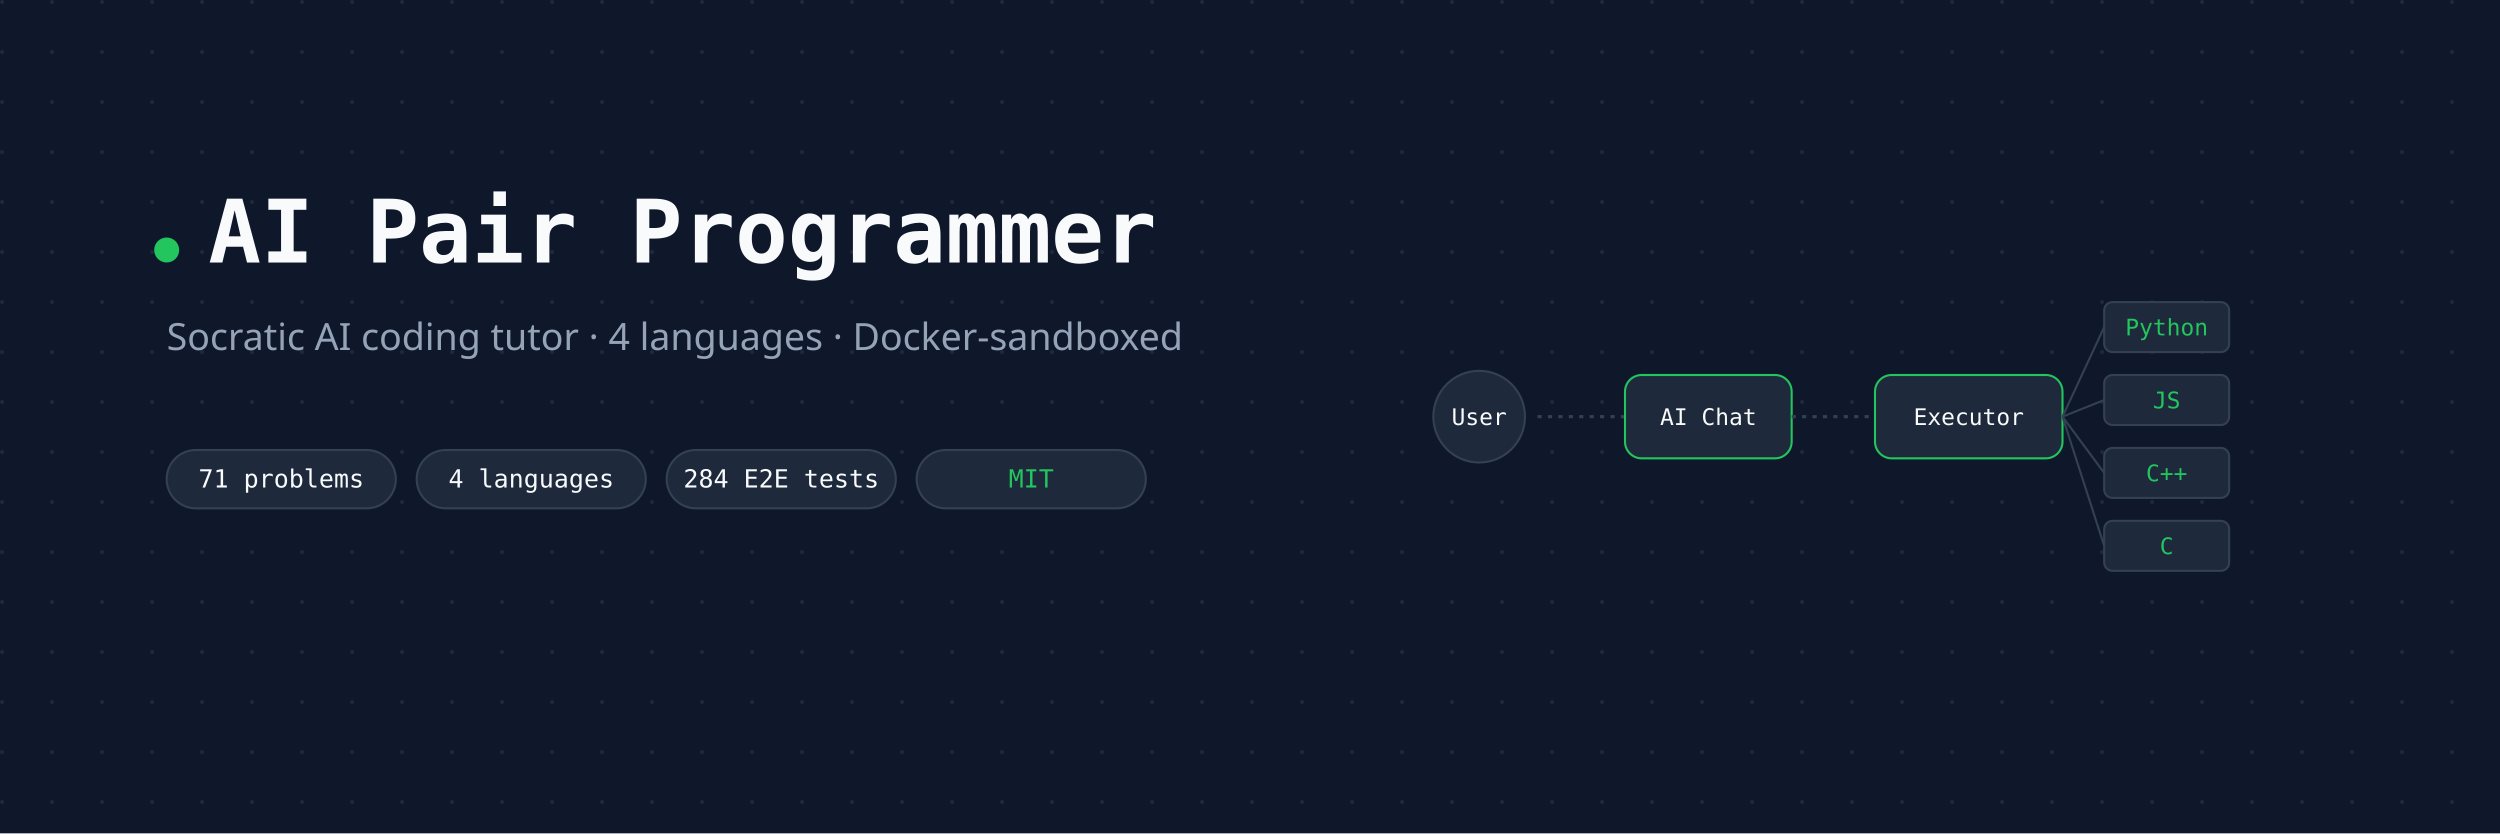
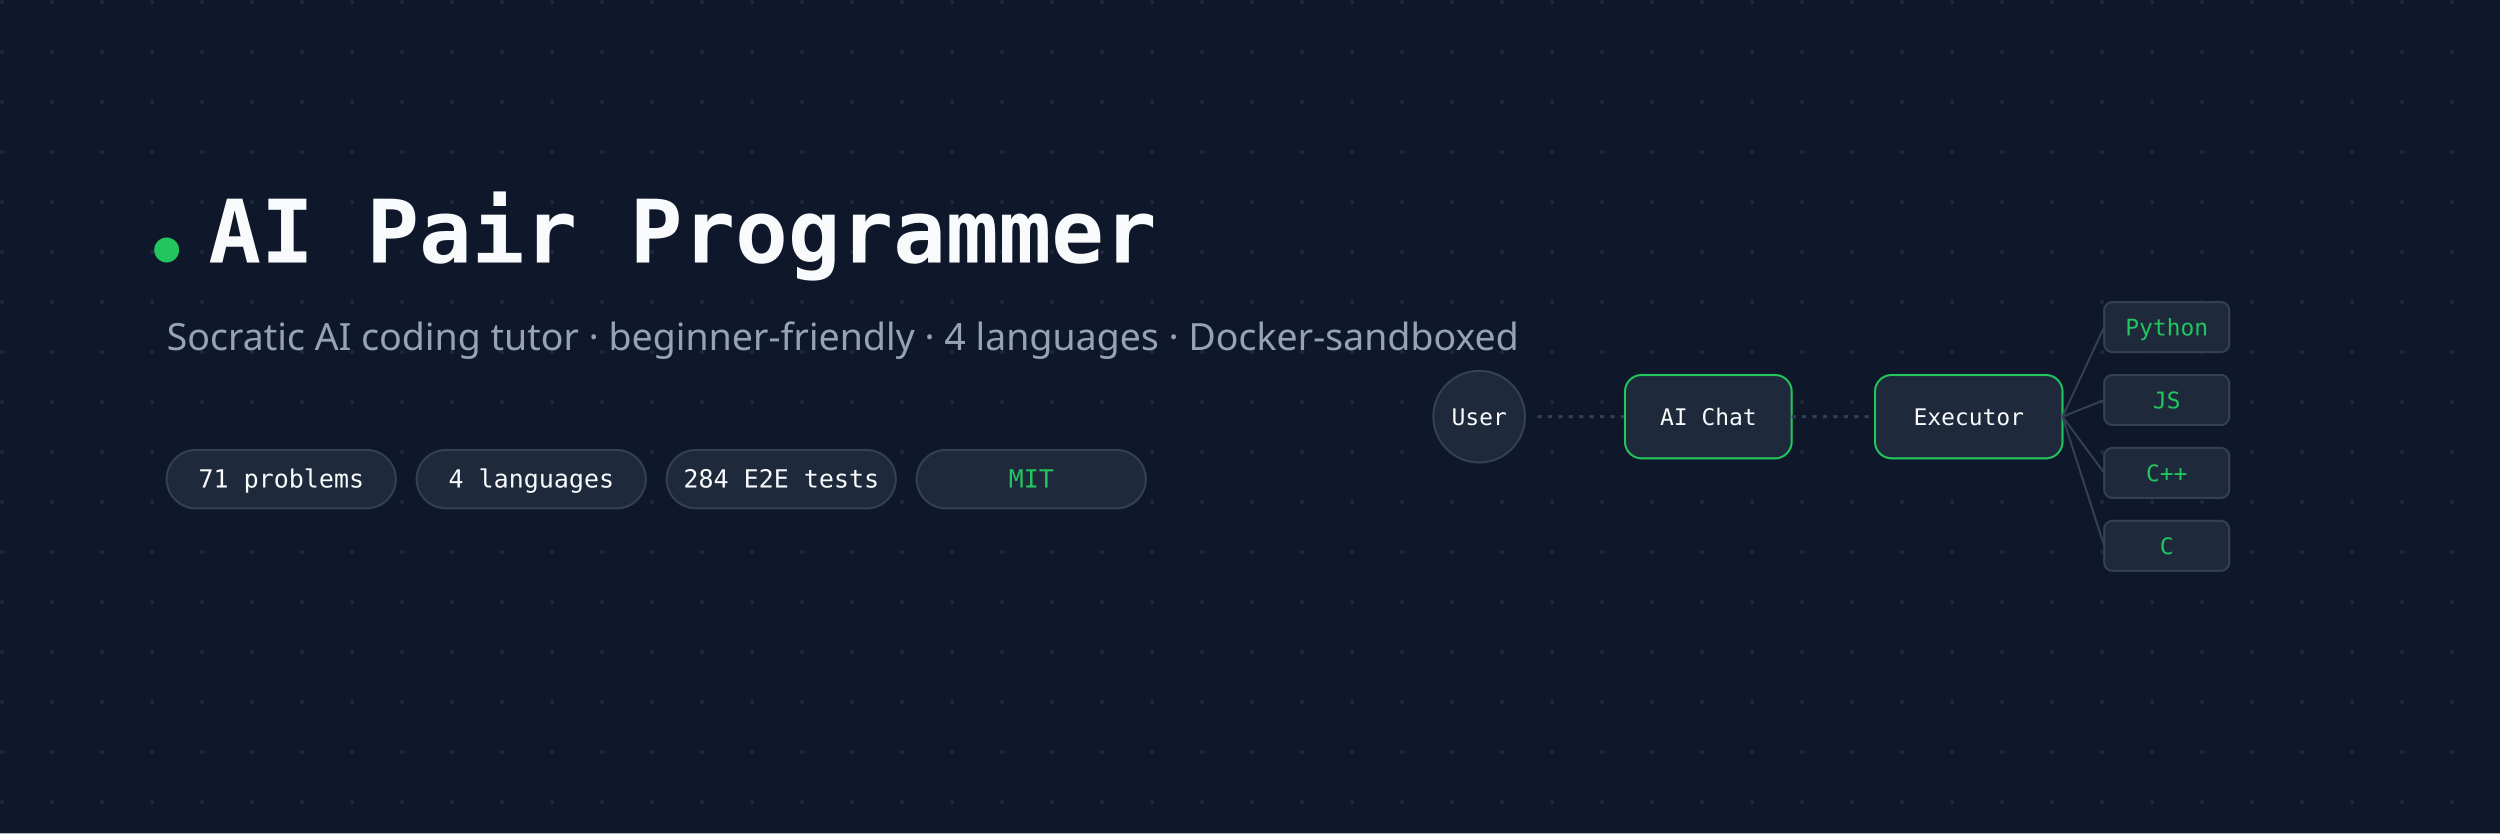
<svg xmlns="http://www.w3.org/2000/svg" viewBox="0 0 1200 400" width="1200" height="400">
  <defs>
    <pattern id="grid" width="24" height="24" patternUnits="userSpaceOnUse">
      <circle cx="1" cy="1" r="1" fill="#1e293b" />
    </pattern>
    <linearGradient id="accent" x1="0" y1="0" x2="1" y2="0">
      <stop offset="0" stop-color="#22c55e" stop-opacity="1" />
      <stop offset="1" stop-color="#22c55e" stop-opacity="0.3" />
    </linearGradient>
  </defs>
  <rect width="1200" height="400" fill="#0f172a" />
  <rect width="1200" height="400" fill="url(#grid)" />
  <g transform="translate(80, 120)">
    <circle cx="0" cy="0" r="6" fill="#22c55e">
      <animate attributeName="opacity" values="1;0.4;1" dur="2s" repeatCount="indefinite" />
    </circle>
    <text x="20" y="6" fill="#f8fafc" font-family="'Fira Code', monospace" font-size="42" font-weight="700">AI Pair Programmer</text>
-     <text x="0" y="48" fill="#94a3b8" font-family="'Fira Sans', sans-serif" font-size="18">Socratic AI coding tutor · 4 languages · Docker-sandboxed</text>
+     <text x="0" y="48" fill="#94a3b8" font-family="'Fira Sans', sans-serif" font-size="18">Socratic AI coding tutor · beginner-friendly · 4 languages · Docker-sandboxed</text>
    <g transform="translate(0, 96)" font-family="'Fira Code', monospace" font-size="12">
      <rect x="0" y="0" width="110" height="28" rx="14" fill="#1e293b" stroke="#334155" />
      <text x="55" y="18" fill="#f8fafc" text-anchor="middle">71 problems</text>
      <rect x="120" y="0" width="110" height="28" rx="14" fill="#1e293b" stroke="#334155" />
      <text x="175" y="18" fill="#f8fafc" text-anchor="middle">4 languages</text>
      <rect x="240" y="0" width="110" height="28" rx="14" fill="#1e293b" stroke="#334155" />
      <text x="295" y="18" fill="#f8fafc" text-anchor="middle">284 E2E tests</text>
      <rect x="360" y="0" width="110" height="28" rx="14" fill="#1e293b" stroke="#334155" />
      <text x="415" y="18" fill="#22c55e" text-anchor="middle">MIT</text>
    </g>
  </g>
  <g transform="translate(680, 140)" font-family="'Fira Code', monospace" font-size="11">
    <circle cx="30" cy="60" r="22" fill="#1e293b" stroke="#334155" />
    <text x="30" y="64" fill="#f8fafc" text-anchor="middle">User</text>
    <path d="M58 60 L100 60" stroke="#334155" stroke-width="1.5" fill="none" stroke-dasharray="2,3" />
    <rect x="100" y="40" width="80" height="40" rx="8" fill="#1e293b" stroke="#22c55e" />
    <text x="140" y="64" fill="#f8fafc" text-anchor="middle">AI Chat</text>
    <path d="M180 60 L220 60" stroke="#334155" stroke-width="1.5" fill="none" stroke-dasharray="2,3" />
    <rect x="220" y="40" width="90" height="40" rx="8" fill="#1e293b" stroke="#22c55e" />
    <text x="265" y="64" fill="#f8fafc" text-anchor="middle">Executor</text>
    <g transform="translate(330, 0)">
      <rect x="0" y="5" width="60" height="24" rx="4" fill="#1e293b" stroke="#334155" />
      <text x="30" y="21" fill="#22c55e" text-anchor="middle">Python</text>
      <rect x="0" y="40" width="60" height="24" rx="4" fill="#1e293b" stroke="#334155" />
      <text x="30" y="56" fill="#22c55e" text-anchor="middle">JS</text>
      <rect x="0" y="75" width="60" height="24" rx="4" fill="#1e293b" stroke="#334155" />
      <text x="30" y="91" fill="#22c55e" text-anchor="middle">C++</text>
      <rect x="0" y="110" width="60" height="24" rx="4" fill="#1e293b" stroke="#334155" />
      <text x="30" y="126" fill="#22c55e" text-anchor="middle">C</text>
    </g>
    <path d="M310 60 L330 17" stroke="#334155" stroke-width="1" fill="none" />
    <path d="M310 60 L330 52" stroke="#334155" stroke-width="1" fill="none" />
    <path d="M310 60 L330 87" stroke="#334155" stroke-width="1" fill="none" />
    <path d="M310 60 L330 122" stroke="#334155" stroke-width="1" fill="none" />
  </g>
</svg>
